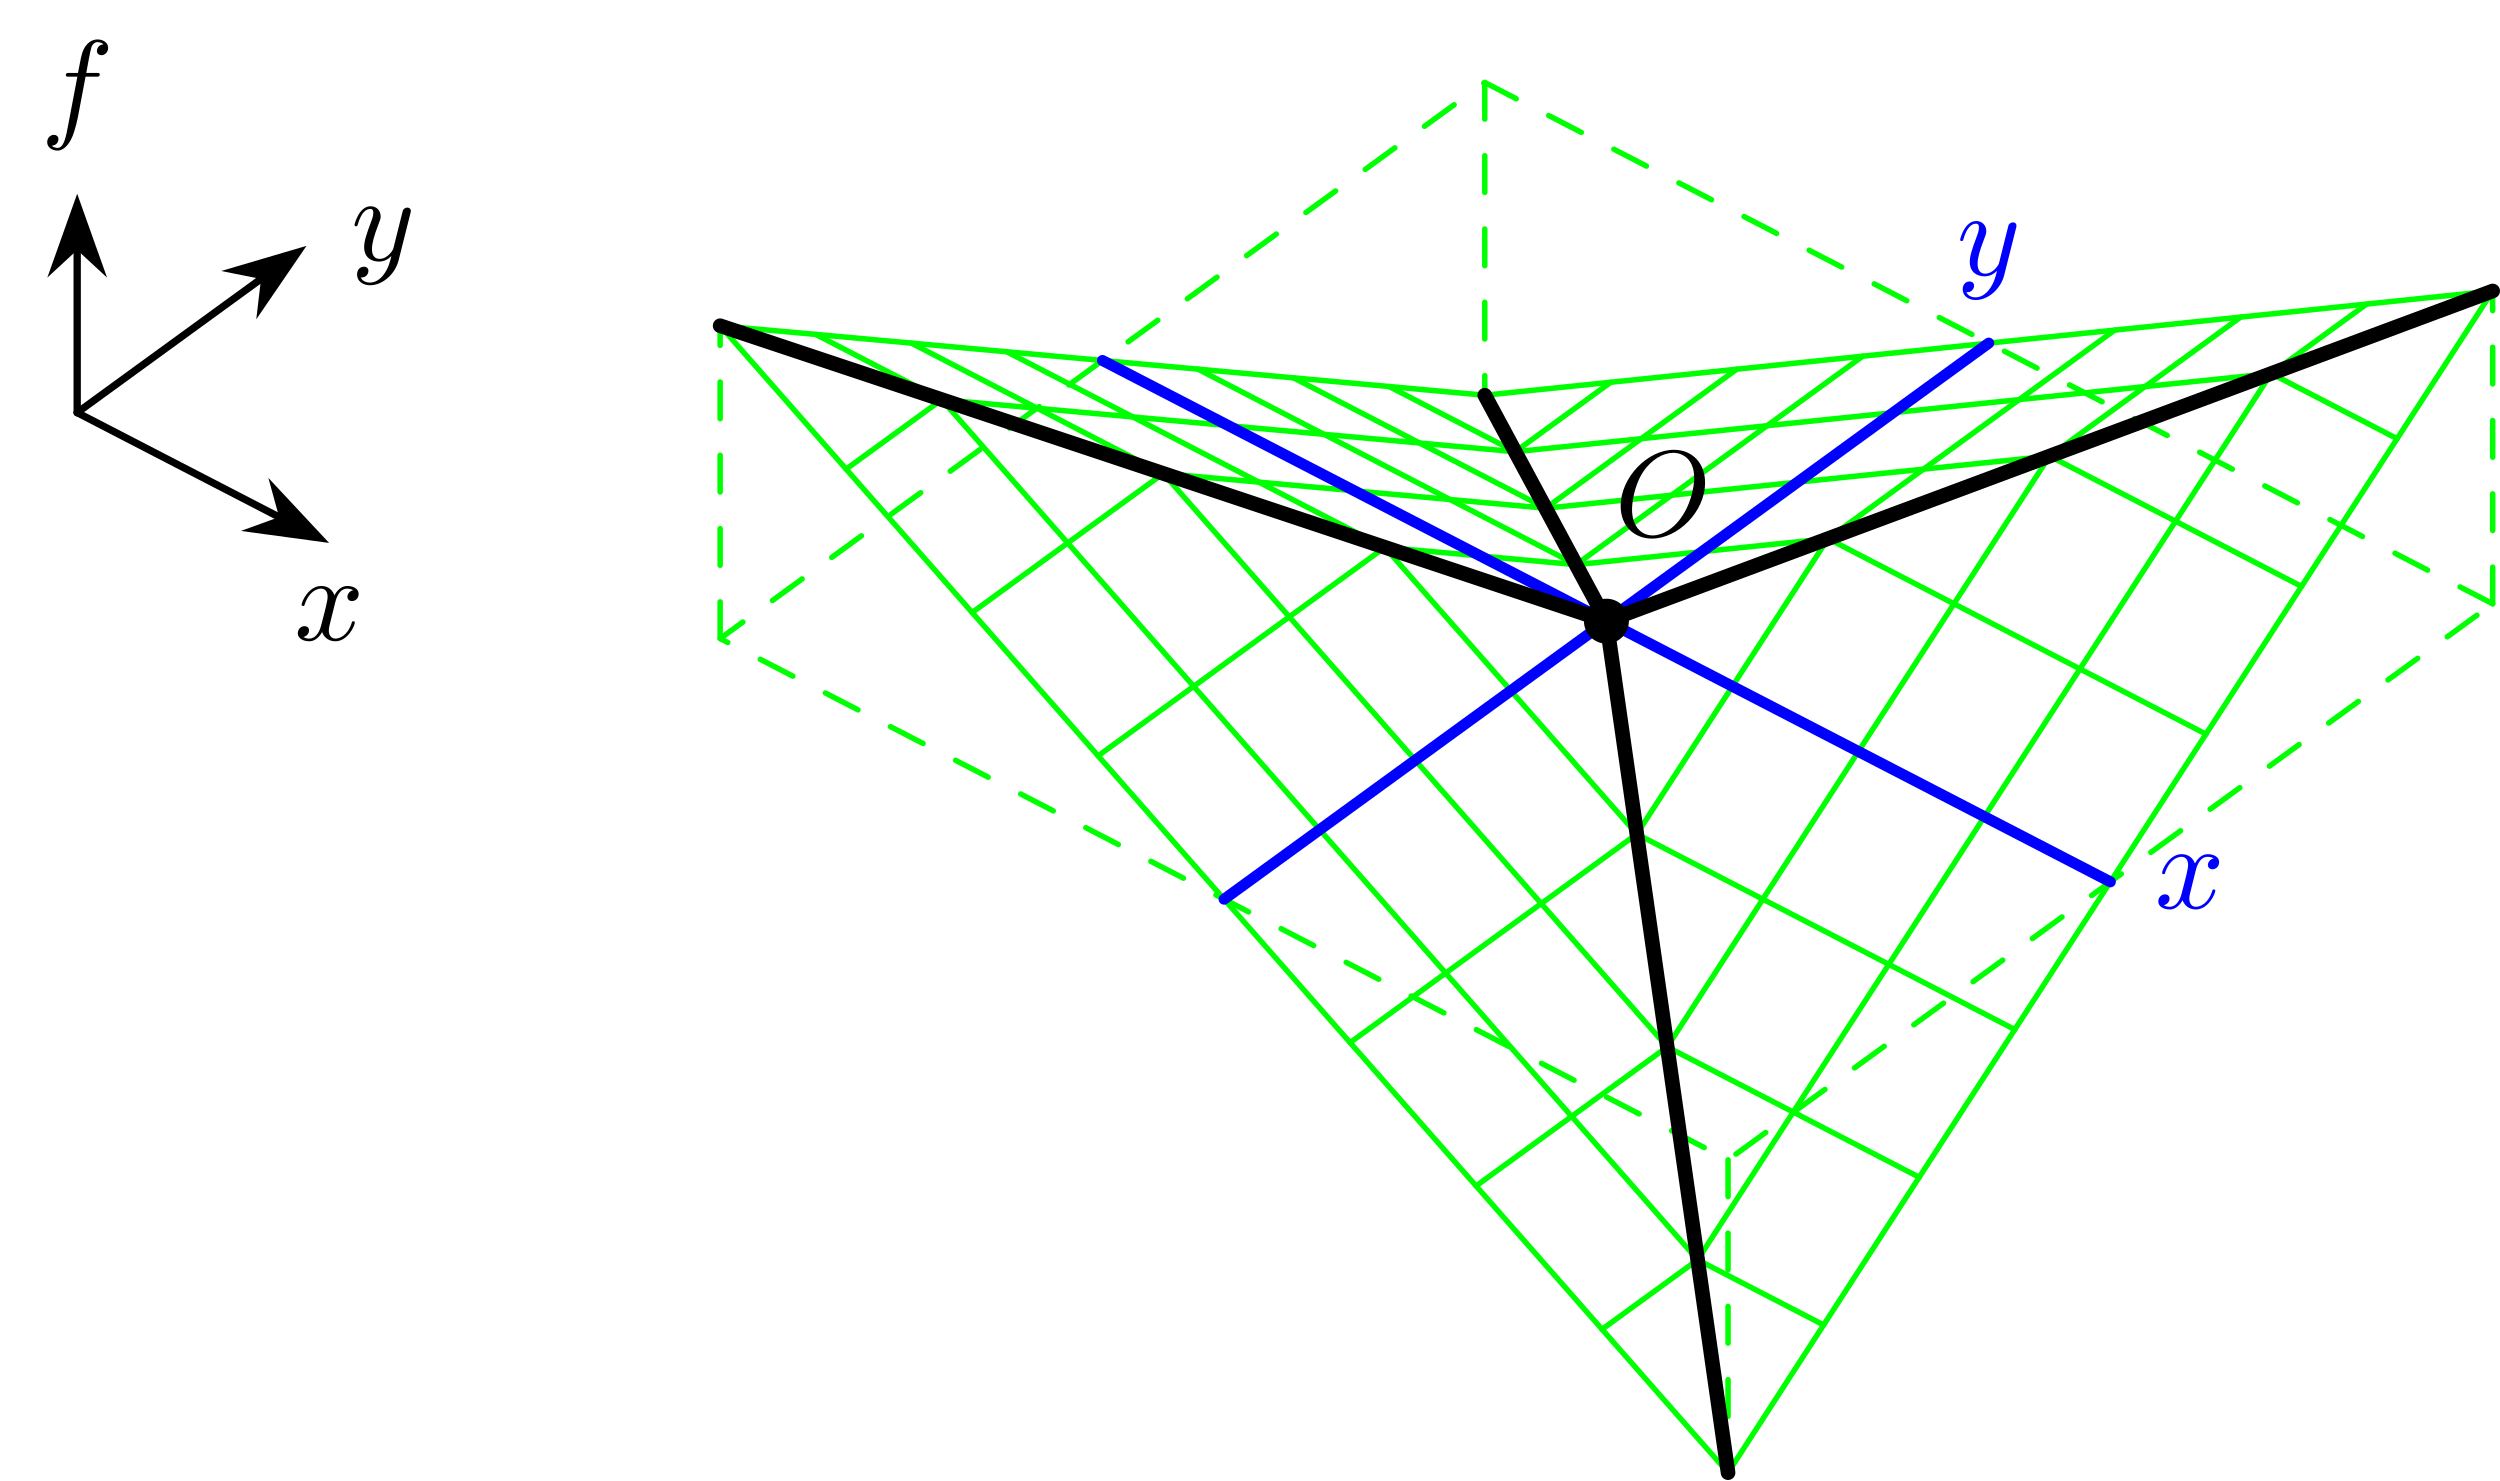
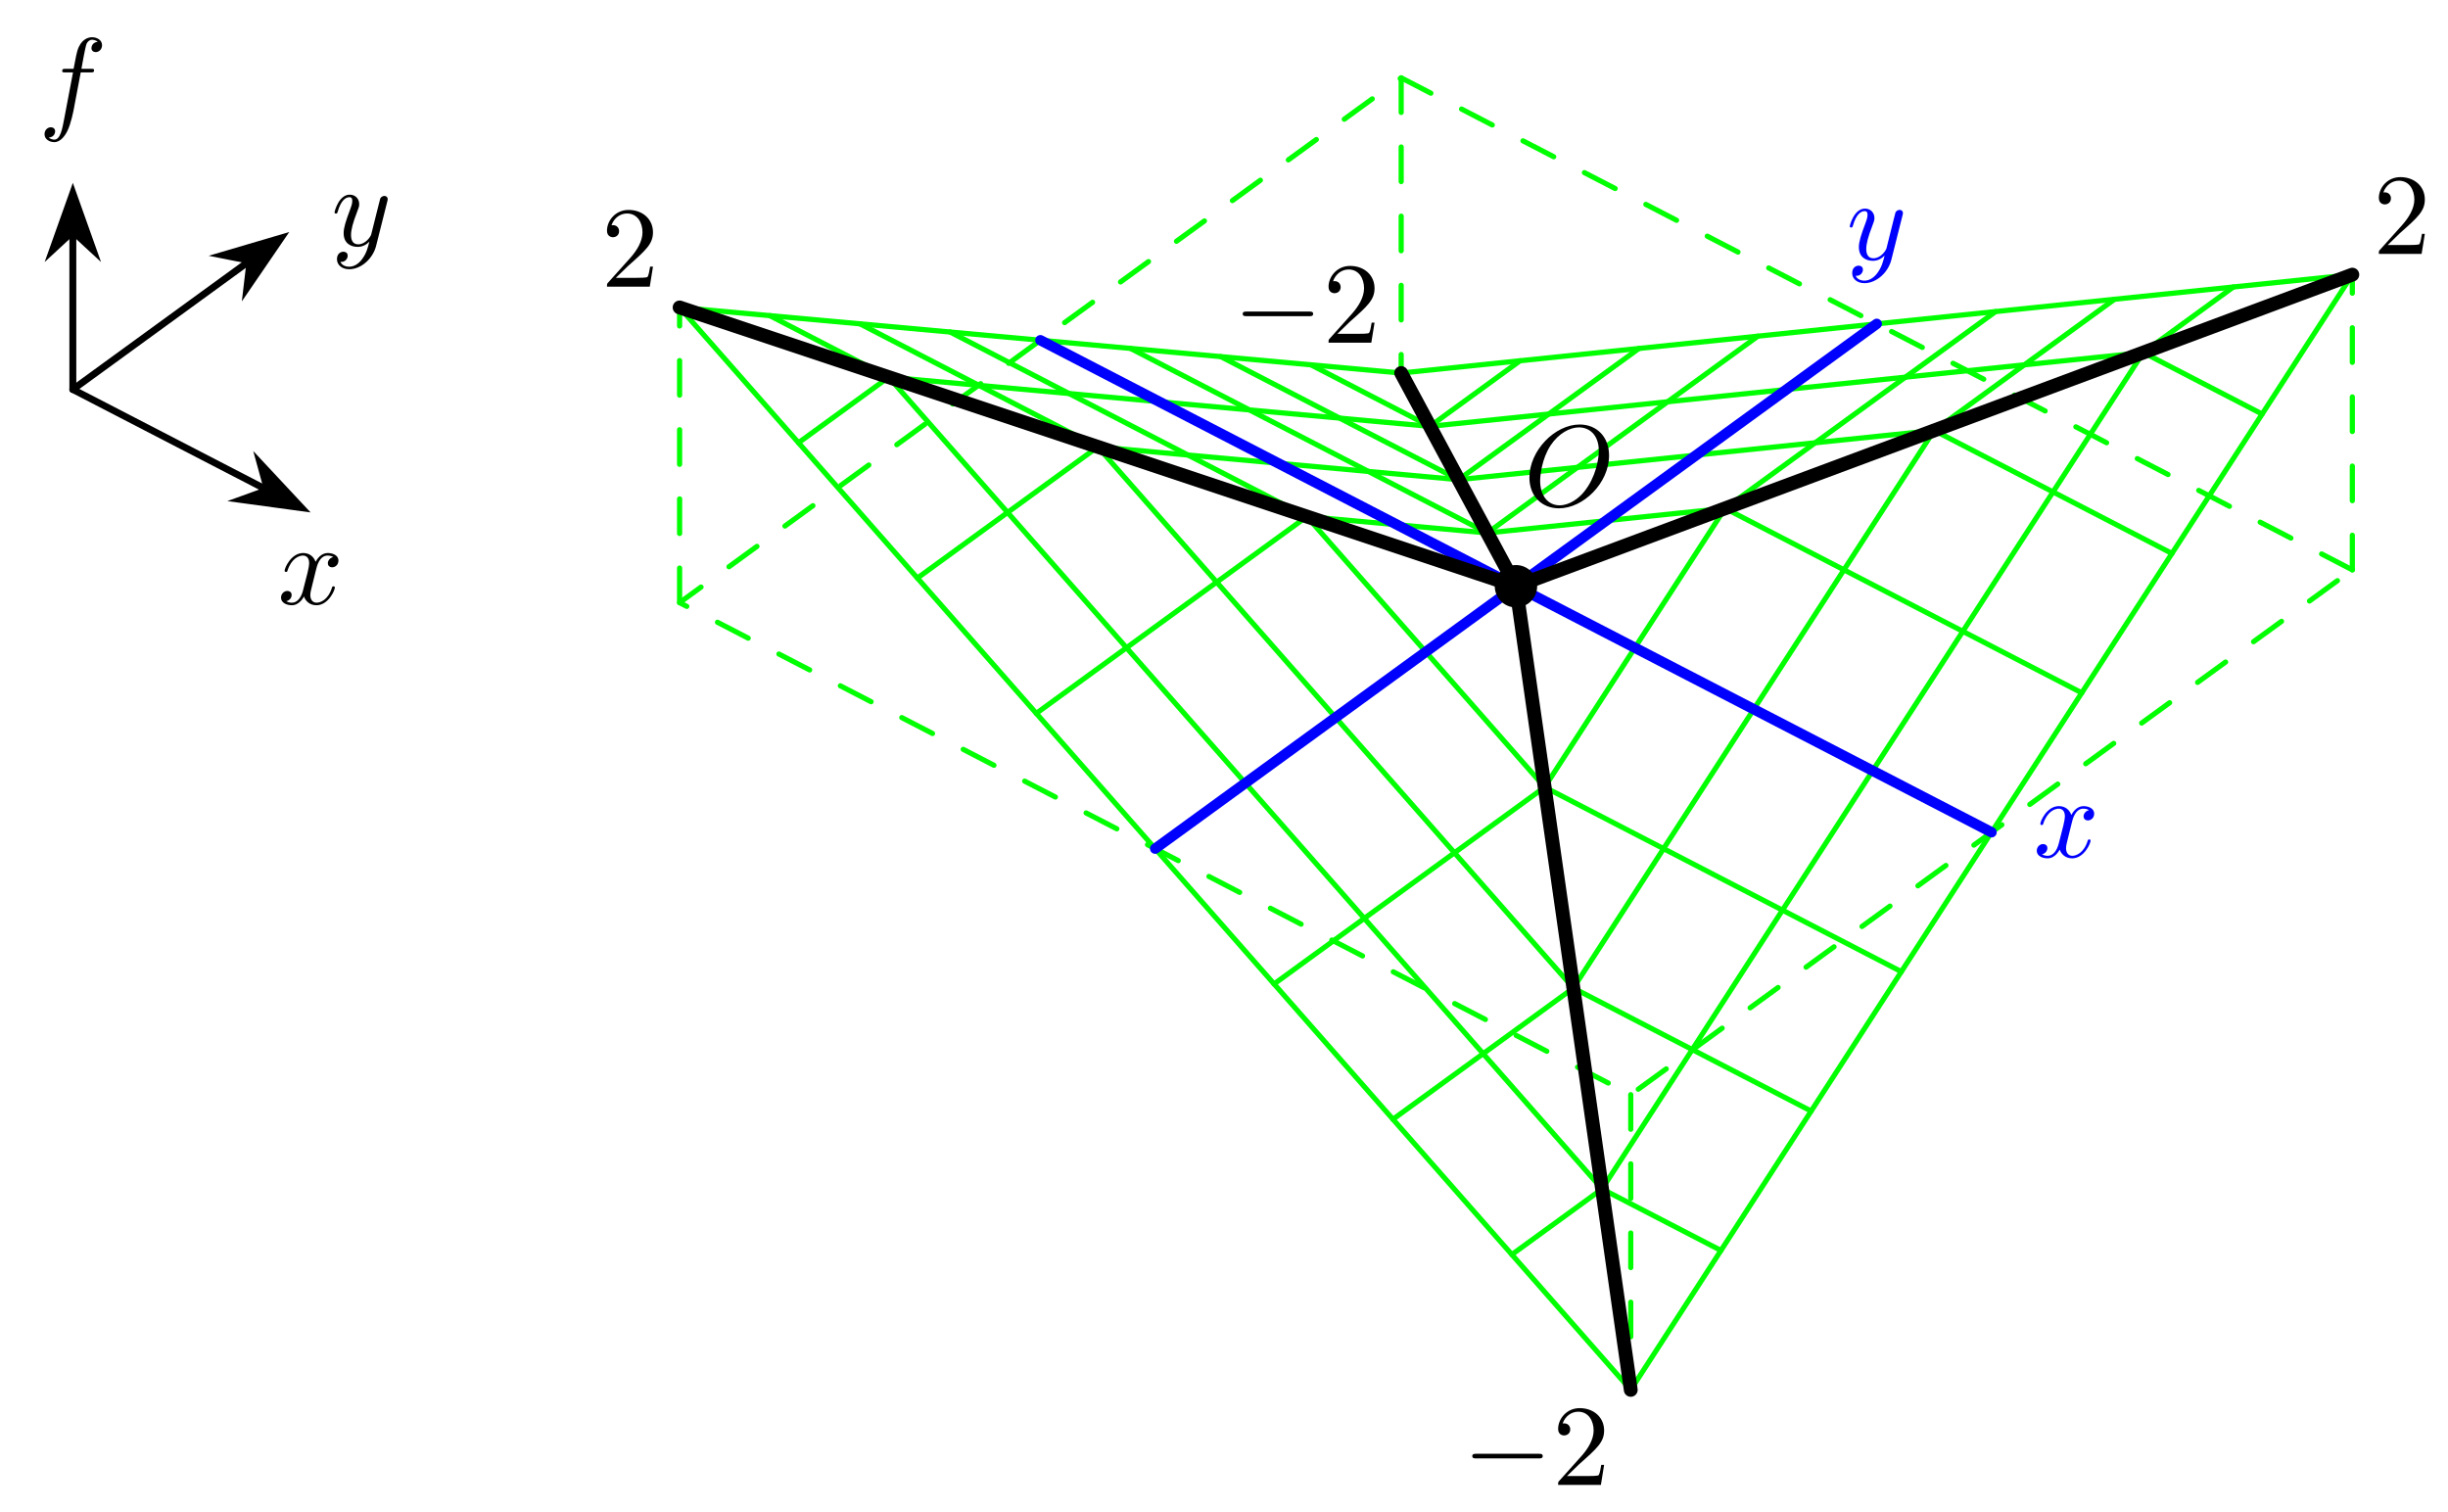
- <svg xmlns="http://www.w3.org/2000/svg" xmlns:xlink="http://www.w3.org/1999/xlink" version="1.1" width="275.27pt" height="162.96pt" viewBox="-72 -72 203.901 120.708">
+ <svg xmlns="http://www.w3.org/2000/svg" xmlns:xlink="http://www.w3.org/1999/xlink" version="1.1" width="285.62pt" height="176.38pt" viewBox="-72 -72 211.572 130.649">
  <defs>
-     <path id="polje-streha-g0-79" d="M7.372-4.344C7.372-5.948 6.316-7.024 4.832-7.024C2.68-7.024 .488-4.762 .488-2.441C.488-.787 1.604 .219 3.039 .219C5.151 .219 7.372-1.963 7.372-4.344ZM3.098-.04C2.112-.04 1.415-.847 1.415-2.162C1.415-2.6 1.554-4.055 2.321-5.22C3.009-6.257 3.985-6.775 4.772-6.775C5.589-6.775 6.486-6.217 6.486-4.732C6.486-4.015 6.217-2.461 5.23-1.235C4.752-.628 3.935-.04 3.098-.04Z" />
-     <path id="polje-streha-g0-102" d="M3.656-3.985H4.513C4.712-3.985 4.812-3.985 4.812-4.184C4.812-4.294 4.712-4.294 4.543-4.294H3.716L3.925-5.43C3.965-5.639 4.105-6.346 4.164-6.466C4.254-6.655 4.423-6.804 4.633-6.804C4.672-6.804 4.932-6.804 5.121-6.625C4.682-6.585 4.583-6.237 4.583-6.087C4.583-5.858 4.762-5.738 4.951-5.738C5.21-5.738 5.499-5.958 5.499-6.336C5.499-6.795 5.041-7.024 4.633-7.024C4.294-7.024 3.666-6.844 3.367-5.858C3.308-5.649 3.278-5.549 3.039-4.294H2.351C2.162-4.294 2.052-4.294 2.052-4.105C2.052-3.985 2.142-3.985 2.331-3.985H2.989L2.242-.05C2.062 .917 1.893 1.823 1.375 1.823C1.335 1.823 1.086 1.823 .897 1.644C1.355 1.614 1.445 1.255 1.445 1.106C1.445 .877 1.265 .757 1.076 .757C.817 .757 .528 .976 .528 1.355C.528 1.803 .966 2.042 1.375 2.042C1.923 2.042 2.321 1.455 2.501 1.076C2.819 .448 3.049-.757 3.059-.827L3.656-3.985Z" />
-     <path id="polje-streha-g0-120" d="M3.328-3.009C3.387-3.268 3.616-4.184 4.314-4.184C4.364-4.184 4.603-4.184 4.812-4.055C4.533-4.005 4.334-3.756 4.334-3.517C4.334-3.357 4.443-3.168 4.712-3.168C4.932-3.168 5.25-3.347 5.25-3.746C5.25-4.264 4.663-4.403 4.324-4.403C3.746-4.403 3.397-3.875 3.278-3.646C3.029-4.304 2.491-4.403 2.202-4.403C1.166-4.403 .598-3.118 .598-2.869C.598-2.77 .697-2.77 .717-2.77C.797-2.77 .827-2.79 .847-2.879C1.186-3.935 1.843-4.184 2.182-4.184C2.371-4.184 2.72-4.095 2.72-3.517C2.72-3.208 2.55-2.54 2.182-1.146C2.022-.528 1.674-.11 1.235-.11C1.176-.11 .946-.11 .737-.239C.986-.289 1.205-.498 1.205-.777C1.205-1.046 .986-1.126 .837-1.126C.538-1.126 .289-.867 .289-.548C.289-.09 .787 .11 1.225 .11C1.883 .11 2.242-.588 2.271-.648C2.391-.279 2.75 .11 3.347 .11C4.374 .11 4.941-1.176 4.941-1.425C4.941-1.524 4.852-1.524 4.822-1.524C4.732-1.524 4.712-1.484 4.692-1.415C4.364-.349 3.686-.11 3.367-.11C2.979-.11 2.819-.428 2.819-.767C2.819-.986 2.879-1.205 2.989-1.644L3.328-3.009Z" />
-     <path id="polje-streha-g0-121" d="M4.842-3.796C4.882-3.935 4.882-3.955 4.882-4.025C4.882-4.204 4.742-4.294 4.593-4.294C4.493-4.294 4.334-4.234 4.244-4.085C4.224-4.035 4.144-3.726 4.105-3.547C4.035-3.288 3.965-3.019 3.905-2.75L3.457-.956C3.417-.807 2.989-.11 2.331-.11C1.823-.11 1.714-.548 1.714-.917C1.714-1.375 1.883-1.993 2.222-2.869C2.381-3.278 2.421-3.387 2.421-3.587C2.421-4.035 2.102-4.403 1.604-4.403C.658-4.403 .289-2.959 .289-2.869C.289-2.77 .389-2.77 .408-2.77C.508-2.77 .518-2.79 .568-2.949C.837-3.885 1.235-4.184 1.574-4.184C1.654-4.184 1.823-4.184 1.823-3.866C1.823-3.616 1.724-3.357 1.654-3.168C1.255-2.112 1.076-1.544 1.076-1.076C1.076-.189 1.704 .11 2.291 .11C2.68 .11 3.019-.06 3.298-.339C3.168 .179 3.049 .667 2.65 1.196C2.391 1.534 2.012 1.823 1.554 1.823C1.415 1.823 .966 1.793 .797 1.405C.956 1.405 1.086 1.405 1.225 1.285C1.325 1.196 1.425 1.066 1.425 .877C1.425 .568 1.156 .528 1.056 .528C.827 .528 .498 .687 .498 1.176C.498 1.674 .936 2.042 1.554 2.042C2.58 2.042 3.606 1.136 3.885 .01L4.842-3.796Z" />
+     <path id="polje-streha-g0-0" d="M6.565-2.291C6.735-2.291 6.914-2.291 6.914-2.491S6.735-2.69 6.565-2.69H1.176C1.006-2.69 .827-2.69 .827-2.491S1.006-2.291 1.176-2.291H6.565Z" />
+     <path id="polje-streha-g1-79" d="M7.372-4.344C7.372-5.948 6.316-7.024 4.832-7.024C2.68-7.024 .488-4.762 .488-2.441C.488-.787 1.604 .219 3.039 .219C5.151 .219 7.372-1.963 7.372-4.344ZM3.098-.04C2.112-.04 1.415-.847 1.415-2.162C1.415-2.6 1.554-4.055 2.321-5.22C3.009-6.257 3.985-6.775 4.772-6.775C5.589-6.775 6.486-6.217 6.486-4.732C6.486-4.015 6.217-2.461 5.23-1.235C4.752-.628 3.935-.04 3.098-.04Z" />
+     <path id="polje-streha-g1-102" d="M3.656-3.985H4.513C4.712-3.985 4.812-3.985 4.812-4.184C4.812-4.294 4.712-4.294 4.543-4.294H3.716L3.925-5.43C3.965-5.639 4.105-6.346 4.164-6.466C4.254-6.655 4.423-6.804 4.633-6.804C4.672-6.804 4.932-6.804 5.121-6.625C4.682-6.585 4.583-6.237 4.583-6.087C4.583-5.858 4.762-5.738 4.951-5.738C5.21-5.738 5.499-5.958 5.499-6.336C5.499-6.795 5.041-7.024 4.633-7.024C4.294-7.024 3.666-6.844 3.367-5.858C3.308-5.649 3.278-5.549 3.039-4.294H2.351C2.162-4.294 2.052-4.294 2.052-4.105C2.052-3.985 2.142-3.985 2.331-3.985H2.989L2.242-.05C2.062 .917 1.893 1.823 1.375 1.823C1.335 1.823 1.086 1.823 .897 1.644C1.355 1.614 1.445 1.255 1.445 1.106C1.445 .877 1.265 .757 1.076 .757C.817 .757 .528 .976 .528 1.355C.528 1.803 .966 2.042 1.375 2.042C1.923 2.042 2.321 1.455 2.501 1.076C2.819 .448 3.049-.757 3.059-.827L3.656-3.985Z" />
+     <path id="polje-streha-g1-120" d="M3.328-3.009C3.387-3.268 3.616-4.184 4.314-4.184C4.364-4.184 4.603-4.184 4.812-4.055C4.533-4.005 4.334-3.756 4.334-3.517C4.334-3.357 4.443-3.168 4.712-3.168C4.932-3.168 5.25-3.347 5.25-3.746C5.25-4.264 4.663-4.403 4.324-4.403C3.746-4.403 3.397-3.875 3.278-3.646C3.029-4.304 2.491-4.403 2.202-4.403C1.166-4.403 .598-3.118 .598-2.869C.598-2.77 .697-2.77 .717-2.77C.797-2.77 .827-2.79 .847-2.879C1.186-3.935 1.843-4.184 2.182-4.184C2.371-4.184 2.72-4.095 2.72-3.517C2.72-3.208 2.55-2.54 2.182-1.146C2.022-.528 1.674-.11 1.235-.11C1.176-.11 .946-.11 .737-.239C.986-.289 1.205-.498 1.205-.777C1.205-1.046 .986-1.126 .837-1.126C.538-1.126 .289-.867 .289-.548C.289-.09 .787 .11 1.225 .11C1.883 .11 2.242-.588 2.271-.648C2.391-.279 2.75 .11 3.347 .11C4.374 .11 4.941-1.176 4.941-1.425C4.941-1.524 4.852-1.524 4.822-1.524C4.732-1.524 4.712-1.484 4.692-1.415C4.364-.349 3.686-.11 3.367-.11C2.979-.11 2.819-.428 2.819-.767C2.819-.986 2.879-1.205 2.989-1.644L3.328-3.009Z" />
+     <path id="polje-streha-g1-121" d="M4.842-3.796C4.882-3.935 4.882-3.955 4.882-4.025C4.882-4.204 4.742-4.294 4.593-4.294C4.493-4.294 4.334-4.234 4.244-4.085C4.224-4.035 4.144-3.726 4.105-3.547C4.035-3.288 3.965-3.019 3.905-2.75L3.457-.956C3.417-.807 2.989-.11 2.331-.11C1.823-.11 1.714-.548 1.714-.917C1.714-1.375 1.883-1.993 2.222-2.869C2.381-3.278 2.421-3.387 2.421-3.587C2.421-4.035 2.102-4.403 1.604-4.403C.658-4.403 .289-2.959 .289-2.869C.289-2.77 .389-2.77 .408-2.77C.508-2.77 .518-2.79 .568-2.949C.837-3.885 1.235-4.184 1.574-4.184C1.654-4.184 1.823-4.184 1.823-3.866C1.823-3.616 1.724-3.357 1.654-3.168C1.255-2.112 1.076-1.544 1.076-1.076C1.076-.189 1.704 .11 2.291 .11C2.68 .11 3.019-.06 3.298-.339C3.168 .179 3.049 .667 2.65 1.196C2.391 1.534 2.012 1.823 1.554 1.823C1.415 1.823 .966 1.793 .797 1.405C.956 1.405 1.086 1.405 1.225 1.285C1.325 1.196 1.425 1.066 1.425 .877C1.425 .568 1.156 .528 1.056 .528C.827 .528 .498 .687 .498 1.176C.498 1.674 .936 2.042 1.554 2.042C2.58 2.042 3.606 1.136 3.885 .01L4.842-3.796Z" />
+     <path id="polje-streha-g2-50" d="M1.265-.767L2.321-1.793C3.875-3.168 4.473-3.706 4.473-4.702C4.473-5.838 3.577-6.635 2.361-6.635C1.235-6.635 .498-5.719 .498-4.832C.498-4.274 .996-4.274 1.026-4.274C1.196-4.274 1.544-4.394 1.544-4.802C1.544-5.061 1.365-5.32 1.016-5.32C.936-5.32 .917-5.32 .887-5.31C1.116-5.958 1.654-6.326 2.232-6.326C3.138-6.326 3.567-5.519 3.567-4.702C3.567-3.905 3.068-3.118 2.521-2.501L.608-.369C.498-.259 .498-.239 .498 0H4.194L4.473-1.733H4.224C4.174-1.435 4.105-.996 4.005-.847C3.935-.767 3.278-.767 3.059-.767H1.265Z" />
  </defs>
  <g id="polje-streha-page1">
    <g stroke-miterlimit="10" transform="translate(59.01972,-21.3383)scale(0.996264,-0.996264)">
      <g fill="#000" stroke="#000">
        <g stroke-width="0.4">
          <g stroke-width="0.6">
            <g stroke-linecap="round">
              <g stroke-linejoin="round">
-                 <g fill="#0f0" stroke="#0f0">
-                   <g stroke-dasharray="3.0,3.0" stroke-dashoffset="0.0">
-                     <g stroke-width="0.45">
-                       <path d="M72.555 1.423L-9.958 44.102L-72.555-1.423L9.958-44.102Z" fill="none" />
-                     </g>
-                   </g>
-                 </g>
-                 <g fill="#0f0" stroke="#0f0">
-                   <g stroke-dasharray="3.0,3.0" stroke-dashoffset="0.0">
-                     <g stroke-width="0.45">
-                       <path d="M72.555 1.423V27.03" fill="none" />
-                     </g>
-                   </g>
-                 </g>
-                 <g fill="#0f0" stroke="#0f0">
-                   <g stroke-dasharray="3.0,3.0" stroke-dashoffset="0.0">
-                     <g stroke-width="0.45">
-                       <path d="M-9.958 44.102V18.495" fill="none" />
-                     </g>
-                   </g>
-                 </g>
-                 <g fill="#0f0" stroke="#0f0">
-                   <g stroke-dasharray="3.0,3.0" stroke-dashoffset="0.0">
-                     <g stroke-width="0.45">
-                       <path d="M-72.555-1.423V24.185" fill="none" />
-                     </g>
-                   </g>
-                 </g>
-                 <g fill="#0f0" stroke="#0f0">
-                   <g stroke-dasharray="3.0,3.0" stroke-dashoffset="0.0">
-                     <g stroke-width="0.45">
-                       <path d="M9.958-44.102V-69.709" fill="none" />
-                     </g>
-                   </g>
-                 </g>
-                 <g fill="#0f0" stroke="#0f0">
-                   <g stroke-width="0.45">
-                     <path d="M-72.555 24.185L9.958-69.709" fill="none" />
-                   </g>
-                 </g>
-                 <g fill="#0f0" stroke="#0f0">
-                   <g stroke-width="0.45">
-                     <path d="M-72.555 24.185L-9.958 18.495" fill="none" />
-                   </g>
-                 </g>
-                 <g fill="#0f0" stroke="#0f0">
-                   <g stroke-width="0.45">
-                     <path d="M-64.73 23.473L-54.416 18.138L7.469-52.282L17.783-57.617" fill="none" />
-                   </g>
-                 </g>
-                 <g fill="#0f0" stroke="#0f0">
-                   <g stroke-width="0.45">
-                     <path d="M-62.241 12.448L-54.416 18.138L-7.469 13.871L.356 19.561" fill="none" />
-                   </g>
-                 </g>
-                 <g fill="#0f0" stroke="#0f0">
-                   <g stroke-width="0.45">
-                     <path d="M-56.906 22.762L-36.277 12.092L4.979-34.855L25.607-45.524" fill="none" />
-                   </g>
-                 </g>
-                 <g fill="#0f0" stroke="#0f0">
-                   <g stroke-width="0.45">
-                     <path d="M-51.926 .711L-36.277 12.092L-4.979 9.247L10.67 20.628" fill="none" />
-                   </g>
-                 </g>
-                 <g fill="#0f0" stroke="#0f0">
-                   <g stroke-width="0.45">
-                     <path d="M-49.081 22.051L-18.139 6.046L2.49-17.427L33.432-33.432" fill="none" />
-                   </g>
-                 </g>
-                 <g fill="#0f0" stroke="#0f0">
-                   <g stroke-width="0.45">
-                     <path d="M-41.612-11.026L-18.139 6.046L-2.49 4.624L20.984 21.695" fill="none" />
-                   </g>
-                 </g>
-                 <g fill="#0f0" stroke="#0f0">
-                   <g stroke-width="0.45">
-                     <path d="M-33.432 20.628L-2.49 4.624L18.139 6.758L49.081-9.247" fill="none" />
-                   </g>
-                 </g>
-                 <g fill="#0f0" stroke="#0f0">
-                   <g stroke-width="0.45">
-                     <path d="M-20.984-34.499L2.49-17.427L18.139 6.758L41.612 23.829" fill="none" />
-                   </g>
-                 </g>
-                 <g fill="#0f0" stroke="#0f0">
-                   <g stroke-width="0.45">
-                     <path d="M-25.607 19.917L-4.979 9.247L36.277 13.515L56.906 2.845" fill="none" />
-                   </g>
-                 </g>
-                 <g fill="#0f0" stroke="#0f0">
-                   <g stroke-width="0.45">
-                     <path d="M-10.67-46.236L4.979-34.855L36.277 13.515L51.926 24.896" fill="none" />
-                   </g>
-                 </g>
-                 <g fill="#0f0" stroke="#0f0">
-                   <g stroke-width="0.45">
-                     <path d="M-17.783 19.206L-7.469 13.871L54.416 20.273L64.73 14.938" fill="none" />
-                   </g>
-                 </g>
-                 <g fill="#0f0" stroke="#0f0">
-                   <g stroke-width="0.45">
-                     <path d="M-.356-57.972L7.469-52.282L54.416 20.273L62.241 25.963" fill="none" />
-                   </g>
-                 </g>
-                 <g fill="#0f0" stroke="#0f0">
-                   <g stroke-width="0.45">
-                     <path d="M-9.958 18.495L72.555 27.03" fill="none" />
-                   </g>
-                 </g>
-                 <g fill="#0f0" stroke="#0f0">
-                   <g stroke-width="0.45">
-                     <path d="M9.958-69.709L72.555 27.03" fill="none" />
+                 <g class="del" data-del="kvadrat">
+                   <g fill="#0f0" stroke="#0f0">
+                     <g stroke-dasharray="3.0,3.0" stroke-dashoffset="0.0">
+                       <g stroke-width="0.45">
+                         <path d="M72.555 1.423L-9.958 44.102L-72.555-1.423L9.958-44.102Z" fill="none" />
+                       </g>
+                     </g>
+                   </g>
+                   <g fill="#0f0" stroke="#0f0">
+                     <g stroke-dasharray="3.0,3.0" stroke-dashoffset="0.0">
+                       <g stroke-width="0.45">
+                         <path d="M72.555 1.423V27.03" fill="none" />
+                       </g>
+                     </g>
+                   </g>
+                   <g fill="#0f0" stroke="#0f0">
+                     <g stroke-dasharray="3.0,3.0" stroke-dashoffset="0.0">
+                       <g stroke-width="0.45">
+                         <path d="M-9.958 44.102V18.495" fill="none" />
+                       </g>
+                     </g>
+                   </g>
+                   <g fill="#0f0" stroke="#0f0">
+                     <g stroke-dasharray="3.0,3.0" stroke-dashoffset="0.0">
+                       <g stroke-width="0.45">
+                         <path d="M-72.555-1.423V24.185" fill="none" />
+                       </g>
+                     </g>
+                   </g>
+                   <g fill="#0f0" stroke="#0f0">
+                     <g stroke-dasharray="3.0,3.0" stroke-dashoffset="0.0">
+                       <g stroke-width="0.45">
+                         <path d="M9.958-44.102V-69.709" fill="none" />
+                       </g>
+                     </g>
+                   </g>
+                 </g>
+                 <g class="del" data-del="rob">
+                   <g fill="#0f0" stroke="#0f0">
+                     <g stroke-width="0.45">
+                       <path d="M-72.555 24.185L9.958-69.709" fill="none" />
+                     </g>
+                   </g>
+                 </g>
+                 <g class="del" data-del="rob">
+                   <g fill="#0f0" stroke="#0f0">
+                     <g stroke-width="0.45">
+                       <path d="M-72.555 24.185L-9.958 18.495" fill="none" />
+                     </g>
+                   </g>
+                 </g>
+                 <g class="del" data-del="mreza">
+                   <g fill="#0f0" stroke="#0f0">
+                     <g stroke-width="0.45">
+                       <path d="M-64.73 23.473L-54.416 18.138L7.469-52.282L17.783-57.617" fill="none" />
+                     </g>
+                   </g>
+                   <g fill="#0f0" stroke="#0f0">
+                     <g stroke-width="0.45">
+                       <path d="M-62.241 12.448L-54.416 18.138L-7.469 13.871L.356 19.561" fill="none" />
+                     </g>
+                   </g>
+                   <g fill="#0f0" stroke="#0f0">
+                     <g stroke-width="0.45">
+                       <path d="M-56.906 22.762L-36.277 12.092L4.979-34.855L25.607-45.524" fill="none" />
+                     </g>
+                   </g>
+                   <g fill="#0f0" stroke="#0f0">
+                     <g stroke-width="0.45">
+                       <path d="M-51.926 .711L-36.277 12.092L-4.979 9.247L10.67 20.628" fill="none" />
+                     </g>
+                   </g>
+                   <g fill="#0f0" stroke="#0f0">
+                     <g stroke-width="0.45">
+                       <path d="M-49.081 22.051L-18.139 6.046L2.49-17.427L33.432-33.432" fill="none" />
+                     </g>
+                   </g>
+                   <g fill="#0f0" stroke="#0f0">
+                     <g stroke-width="0.45">
+                       <path d="M-41.612-11.026L-18.139 6.046L-2.49 4.624L20.984 21.695" fill="none" />
+                     </g>
+                   </g>
+                   <g fill="#0f0" stroke="#0f0">
+                     <g stroke-width="0.45">
+                       <path d="M-33.432 20.628L-2.49 4.624L18.139 6.758L49.081-9.247" fill="none" />
+                     </g>
+                   </g>
+                   <g fill="#0f0" stroke="#0f0">
+                     <g stroke-width="0.45">
+                       <path d="M-20.984-34.499L2.49-17.427L18.139 6.758L41.612 23.829" fill="none" />
+                     </g>
+                   </g>
+                   <g fill="#0f0" stroke="#0f0">
+                     <g stroke-width="0.45">
+                       <path d="M-25.607 19.917L-4.979 9.247L36.277 13.515L56.906 2.845" fill="none" />
+                     </g>
+                   </g>
+                   <g fill="#0f0" stroke="#0f0">
+                     <g stroke-width="0.45">
+                       <path d="M-10.67-46.236L4.979-34.855L36.277 13.515L51.926 24.896" fill="none" />
+                     </g>
+                   </g>
+                   <g fill="#0f0" stroke="#0f0">
+                     <g stroke-width="0.45">
+                       <path d="M-17.783 19.206L-7.469 13.871L54.416 20.273L64.73 14.938" fill="none" />
+                     </g>
+                   </g>
+                   <g fill="#0f0" stroke="#0f0">
+                     <g stroke-width="0.45">
+                       <path d="M-.356-57.972L7.469-52.282L54.416 20.273L62.241 25.963" fill="none" />
+                     </g>
+                   </g>
+                 </g>
+                 <g class="del" data-del="rob">
+                   <g fill="#0f0" stroke="#0f0">
+                     <g stroke-width="0.45">
+                       <path d="M-9.958 18.495L72.555 27.03" fill="none" />
+                     </g>
+                   </g>
+                 </g>
+                 <g class="del" data-del="rob">
+                   <g fill="#0f0" stroke="#0f0">
+                     <g stroke-width="0.45">
+                       <path d="M9.958-69.709L72.555 27.03" fill="none" />
+                     </g>
                  </g>
                </g>
                <g class="del" data-del="osi">
                  <g fill="#00f" stroke="#00f">
                    <g stroke-width="0.9">
                      <path d="M-41.256 21.34L41.256-21.34" fill="none" />
                    </g>
                  </g>
                  <g fill="#00f" stroke="#00f">
                    <g stroke-width="0.9">
                      <path d="M-31.298-22.762L31.298 22.762" fill="none" />
                    </g>
                  </g>
+                   <g fill="#00f" stroke="#00f">
+                     <g fill="#00f" stroke="#00f">
+ </g>
+                     <g transform="translate(44.88939,-23.49232)">
+                       <g stroke="none" transform="scale(-1.00375,1.00375)translate(59.01972,-21.3383)scale(-1,-1)">
+                         <g fill="#00f">
+                           <g stroke="none">
+                             <g fill="#00f">
+                               <use x="59.02" y="-21.338" xlink:href="#polje-streha-g1-120" />
+                             </g>
+                           </g>
+                         </g>
+                       </g>
+                     </g>
+                   </g>
+                   <g fill="#00f" stroke="#00f">
+                     <g fill="#00f" stroke="#00f">
+ </g>
+                     <g transform="translate(28.6674,28.33969)">
+                       <g stroke="none" transform="scale(-1.00375,1.00375)translate(59.01972,-21.3383)scale(-1,-1)">
+                         <g fill="#00f">
+                           <g stroke="none">
+                             <g fill="#00f">
+                               <use x="59.02" y="-21.338" xlink:href="#polje-streha-g1-121" />
+                             </g>
+                           </g>
+                         </g>
+                       </g>
+                     </g>
+                   </g>
                </g>
                <g class="del" data-del="sleme">
                  <g stroke-width="1.2">
                    <path d="M72.555 27.03L0 0L-72.555 24.185" fill="none" />
                  </g>
                </g>
                <g class="del" data-del="zleb">
                  <g stroke-width="1.2">
                    <path d="M-9.958 18.495L0 0L9.958-69.709" fill="none" />
                  </g>
                </g>
-                 <path d="M1.839 0C1.839 1.015 1.015 1.839 0 1.839S-1.839 1.015-1.839 0S-1.015-1.839 0-1.839S1.839-1.015 1.839 0ZM0 0" stroke="none" />
-                 <g stroke="none" transform="scale(-1.00375,1.00375)translate(59.01972,-21.3383)scale(-1,-1)">
-                   <g fill="#000">
-                     <g stroke="none" />
-                   </g>
-                 </g>
-                 <g transform="translate(0.67627,6.9803)">
+                 <g class="del" data-del="visine">
+                   <g transform="translate(74.35461,28.83003)">
+                     <g stroke="none" transform="scale(-1.00375,1.00375)translate(59.01972,-21.3383)scale(-1,-1)">
+                       <g fill="#000">
+                         <g stroke="none">
+                           <use x="59.02" y="-21.338" xlink:href="#polje-streha-g2-50" />
+                         </g>
+                       </g>
+                     </g>
+                   </g>
+                   <g transform="translate(-79.35461,25.98457)">
+                     <g stroke="none" transform="scale(-1.00375,1.00375)translate(59.01972,-21.3383)scale(-1,-1)">
+                       <g fill="#000">
+                         <g stroke="none">
+                           <use x="59.02" y="-21.338" xlink:href="#polje-streha-g2-50" />
+                         </g>
+                       </g>
+                     </g>
+                   </g>
+                   <g transform="translate(-24.53601,21.12787)">
+                     <g stroke="none" transform="scale(-1.00375,1.00375)translate(59.01972,-21.3383)scale(-1,-1)">
+                       <g fill="#000">
+                         <g stroke="none">
+                           <use x="59.02" y="-21.338" xlink:href="#polje-streha-g0-0" />
+                           <use x="66.768" y="-21.338" xlink:href="#polje-streha-g2-50" />
+                         </g>
+                       </g>
+                     </g>
+                   </g>
+                   <g transform="translate(-4.6196,-77.95358)">
+                     <g stroke="none" transform="scale(-1.00375,1.00375)translate(59.01972,-21.3383)scale(-1,-1)">
+                       <g fill="#000">
+                         <g stroke="none">
+                           <use x="59.02" y="-21.338" xlink:href="#polje-streha-g0-0" />
+                           <use x="66.768" y="-21.338" xlink:href="#polje-streha-g2-50" />
+                         </g>
+                       </g>
+                     </g>
+                   </g>
+                 </g>
+                 <g class="del" data-del="O">
+                   <path d="M1.839 0C1.839 1.015 1.015 1.839 0 1.839S-1.839 1.015-1.839 0S-1.015-1.839 0-1.839S1.839-1.015 1.839 0ZM0 0" stroke="none" />
                  <g stroke="none" transform="scale(-1.00375,1.00375)translate(59.01972,-21.3383)scale(-1,-1)">
                    <g fill="#000">
-                       <g stroke="none">
-                         <use x="59.02" y="-21.338" xlink:href="#polje-streha-g0-79" />
-                       </g>
-                     </g>
-                   </g>
-                 </g>
-                 <g fill="#00f" stroke="#00f">
-                   <g fill="#00f" stroke="#00f">
- </g>
-                   <g transform="translate(44.88939,-23.49232)">
-                     <g stroke="none" transform="scale(-1.00375,1.00375)translate(59.01972,-21.3383)scale(-1,-1)">
-                       <g fill="#00f">
-                         <g stroke="none">
-                           <g fill="#00f">
-                             <use x="59.02" y="-21.338" xlink:href="#polje-streha-g0-120" />
-                           </g>
-                         </g>
-                       </g>
-                     </g>
-                   </g>
-                 </g>
-                 <g fill="#00f" stroke="#00f">
-                   <g fill="#00f" stroke="#00f">
- </g>
-                   <g transform="translate(28.6674,28.33969)">
-                     <g stroke="none" transform="scale(-1.00375,1.00375)translate(59.01972,-21.3383)scale(-1,-1)">
-                       <g fill="#00f">
-                         <g stroke="none">
-                           <g fill="#00f">
-                             <use x="59.02" y="-21.338" xlink:href="#polje-streha-g0-121" />
-                           </g>
-                         </g>
-                       </g>
-                     </g>
-                   </g>
-                 </g>
-                 <path d="M-125.192 17.072L-108.429 8.401" fill="none" />
-                 <g transform="matrix(0.88817,-0.4594,0.4594,0.88817,-110.6287,9.5391)">
-                   <g stroke-dasharray="none" stroke-dashoffset="0.0">
-                     <g stroke-linejoin="miter">
-                       <path d="M5.93 0L1.005 1.754L2.626 0L1.005-1.754Z" />
-                     </g>
-                   </g>
-                 </g>
-                 <g transform="translate(-107.4214,-1.53647)">
-                   <g stroke="none" transform="scale(-1.00375,1.00375)translate(59.01972,-21.3383)scale(-1,-1)">
-                     <g fill="#000">
-                       <g stroke="none">
-                         <use x="59.02" y="-21.338" xlink:href="#polje-streha-g0-120" />
-                       </g>
-                     </g>
-                   </g>
-                 </g>
-                 <path d="M-125.192 17.072L-109.933 28.17" fill="none" />
-                 <g transform="matrix(0.80873,0.58815,-0.58815,0.80873,-111.9354,26.71306)">
-                   <g stroke-dasharray="none" stroke-dashoffset="0.0">
-                     <g stroke-linejoin="miter">
-                       <path d="M5.93 0L1.005 1.754L2.626 0L1.005-1.754Z" />
-                     </g>
-                   </g>
-                 </g>
-                 <g transform="translate(-102.7799,29.54877)">
-                   <g stroke="none" transform="scale(-1.00375,1.00375)translate(59.01972,-21.3383)scale(-1,-1)">
-                     <g fill="#000">
-                       <g stroke="none">
-                         <use x="59.02" y="-21.338" xlink:href="#polje-streha-g0-121" />
-                       </g>
-                     </g>
-                   </g>
-                 </g>
-                 <path d="M-125.192 17.072V30.645" fill="none" />
-                 <g transform="matrix(0.0,1.0,-1.0,0.0,-125.1919,28.1682)">
-                   <g stroke-dasharray="none" stroke-dashoffset="0.0">
-                     <g stroke-linejoin="miter">
-                       <path d="M5.93 0L1.005 1.754L2.626 0L1.005-1.754Z" />
-                     </g>
-                   </g>
-                 </g>
-                 <g transform="translate(-128.1781,40.57426)">
-                   <g stroke="none" transform="scale(-1.00375,1.00375)translate(59.01972,-21.3383)scale(-1,-1)">
-                     <g fill="#000">
-                       <g stroke="none">
-                         <use x="59.02" y="-21.338" xlink:href="#polje-streha-g0-102" />
+                       <g stroke="none" />
+                     </g>
+                   </g>
+                   <g transform="translate(0.67627,6.9803)">
+                     <g stroke="none" transform="scale(-1.00375,1.00375)translate(59.01972,-21.3383)scale(-1,-1)">
+                       <g fill="#000">
+                         <g stroke="none">
+                           <use x="59.02" y="-21.338" xlink:href="#polje-streha-g1-79" />
+                         </g>
+                       </g>
+                     </g>
+                   </g>
+                 </g>
+                 <g class="del" data-del="trojica">
+                   <path d="M-125.192 17.072L-108.429 8.401" fill="none" />
+                   <g transform="matrix(0.88817,-0.4594,0.4594,0.88817,-110.6287,9.5391)">
+                     <g stroke-dasharray="none" stroke-dashoffset="0.0">
+                       <g stroke-linejoin="miter">
+                         <path d="M5.93 0L1.005 1.754L2.626 0L1.005-1.754Z" />
+                       </g>
+                     </g>
+                   </g>
+                   <g transform="translate(-107.4214,-1.53647)">
+                     <g stroke="none" transform="scale(-1.00375,1.00375)translate(59.01972,-21.3383)scale(-1,-1)">
+                       <g fill="#000">
+                         <g stroke="none">
+                           <use x="59.02" y="-21.338" xlink:href="#polje-streha-g1-120" />
+                         </g>
+                       </g>
+                     </g>
+                   </g>
+                   <path d="M-125.192 17.072L-109.933 28.17" fill="none" />
+                   <g transform="matrix(0.80873,0.58815,-0.58815,0.80873,-111.9354,26.71306)">
+                     <g stroke-dasharray="none" stroke-dashoffset="0.0">
+                       <g stroke-linejoin="miter">
+                         <path d="M5.93 0L1.005 1.754L2.626 0L1.005-1.754Z" />
+                       </g>
+                     </g>
+                   </g>
+                   <g transform="translate(-102.7799,29.54877)">
+                     <g stroke="none" transform="scale(-1.00375,1.00375)translate(59.01972,-21.3383)scale(-1,-1)">
+                       <g fill="#000">
+                         <g stroke="none">
+                           <use x="59.02" y="-21.338" xlink:href="#polje-streha-g1-121" />
+                         </g>
+                       </g>
+                     </g>
+                   </g>
+                   <path d="M-125.192 17.072V30.645" fill="none" />
+                   <g transform="matrix(0.0,1.0,-1.0,0.0,-125.1919,28.1682)">
+                     <g stroke-dasharray="none" stroke-dashoffset="0.0">
+                       <g stroke-linejoin="miter">
+                         <path d="M5.93 0L1.005 1.754L2.626 0L1.005-1.754Z" />
+                       </g>
+                     </g>
+                   </g>
+                   <g transform="translate(-128.1781,40.57426)">
+                     <g stroke="none" transform="scale(-1.00375,1.00375)translate(59.01972,-21.3383)scale(-1,-1)">
+                       <g fill="#000">
+                         <g stroke="none">
+                           <use x="59.02" y="-21.338" xlink:href="#polje-streha-g1-102" />
+                         </g>
                      </g>
                    </g>
                  </g>
                </g>
              </g>
            </g>
          </g>
        </g>
      </g>
    </g>
  </g>
</svg>
